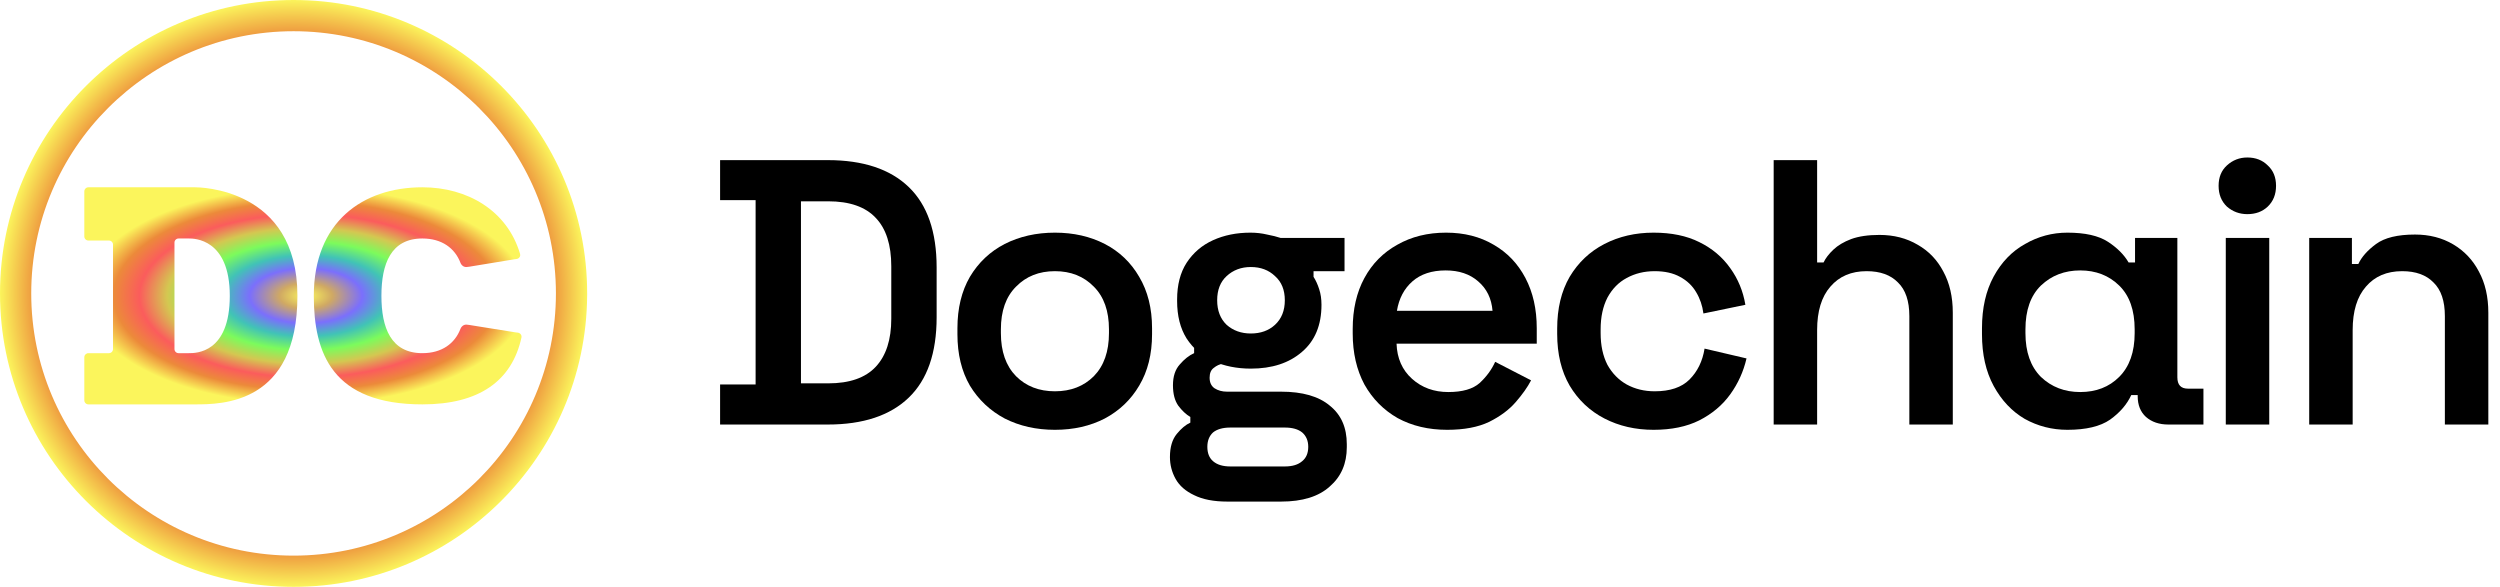
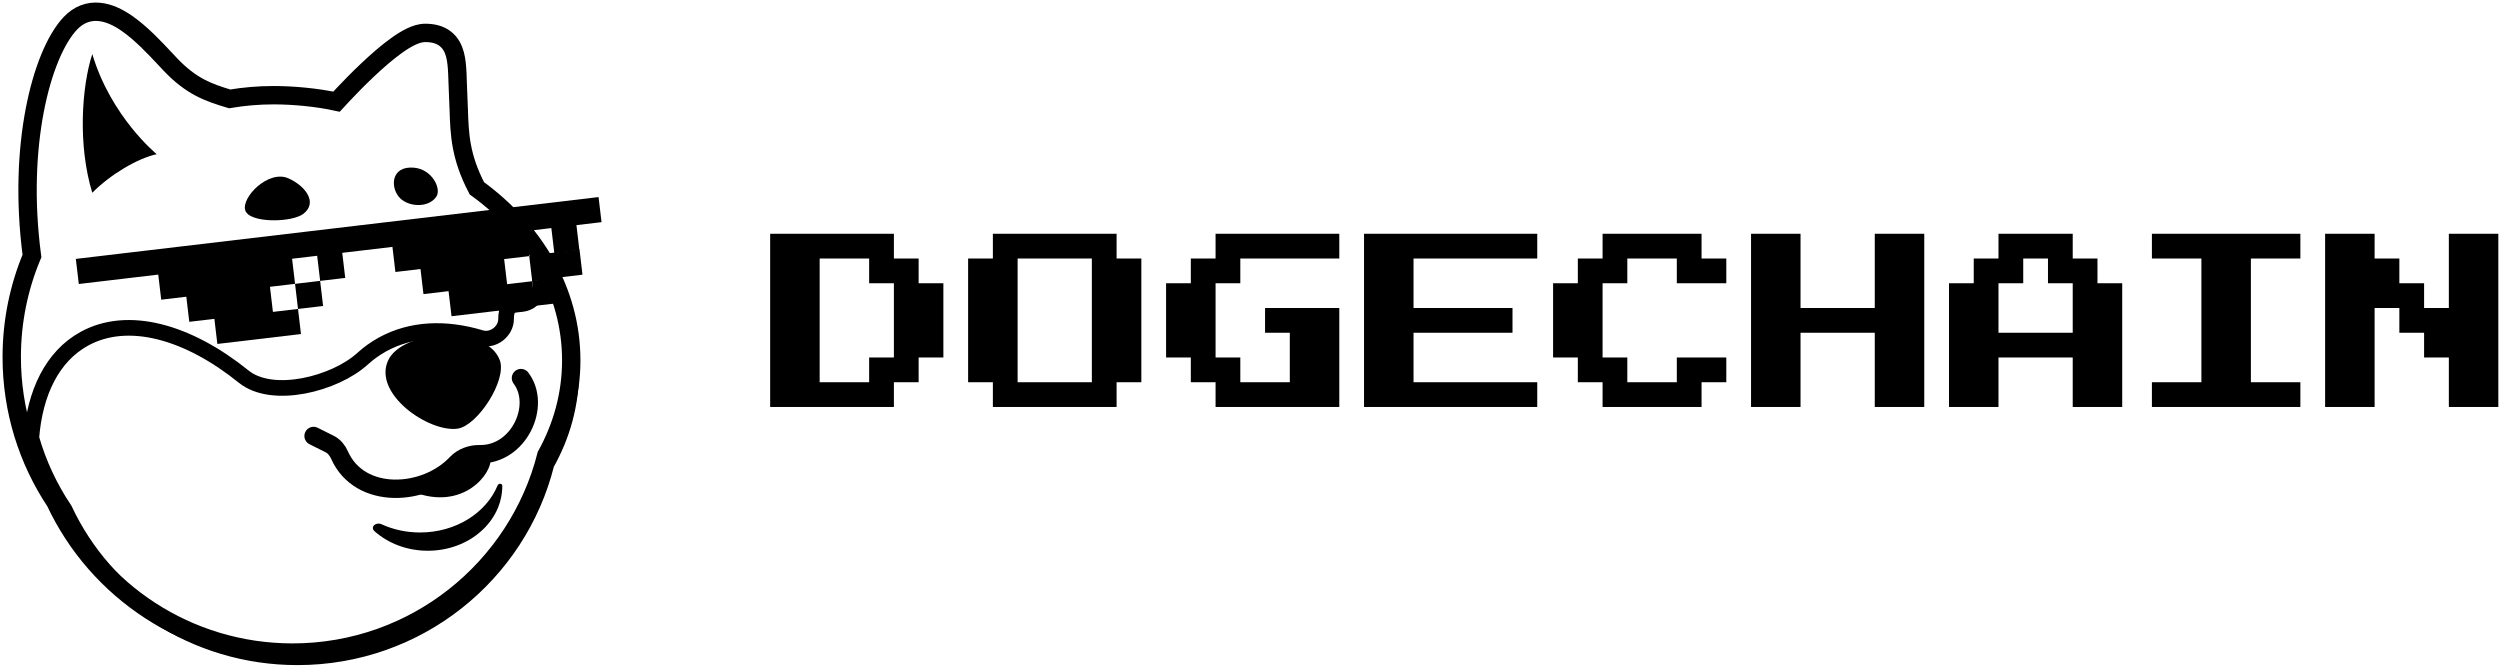
- <svg xmlns="http://www.w3.org/2000/svg" width="213" height="50" viewBox="0 0 213 50" fill="none">
-   <path d="M61.352 36.17V32.759H64.378V17.054H61.352V13.643H70.528C73.533 13.643 75.83 14.405 77.418 15.928C79.007 17.451 79.801 19.736 79.801 22.783V27.03C79.801 30.077 79.007 32.362 77.418 33.885C75.83 35.408 73.533 36.17 70.528 36.17H61.352ZM68.242 32.662H70.56C72.385 32.662 73.737 32.19 74.617 31.246C75.497 30.302 75.937 28.94 75.937 27.159V22.686C75.937 20.863 75.497 19.489 74.617 18.567C73.737 17.623 72.385 17.151 70.56 17.151H68.242V32.662Z" fill="black" />
-   <path d="M89.88 36.62C88.291 36.62 86.864 36.299 85.598 35.655C84.353 34.99 83.365 34.057 82.635 32.855C81.927 31.632 81.573 30.174 81.573 28.479V27.964C81.573 26.269 81.927 24.81 82.635 23.587C83.365 22.364 84.353 21.431 85.598 20.787C86.864 20.144 88.291 19.822 89.88 19.822C91.468 19.822 92.885 20.144 94.13 20.787C95.375 21.431 96.352 22.364 97.06 23.587C97.79 24.81 98.155 26.269 98.155 27.964V28.479C98.155 30.174 97.79 31.632 97.06 32.855C96.352 34.057 95.375 34.99 94.13 35.655C92.885 36.299 91.468 36.62 89.88 36.62ZM89.88 33.338C91.232 33.338 92.338 32.909 93.196 32.051C94.055 31.171 94.484 29.948 94.484 28.382V28.06C94.484 26.494 94.055 25.282 93.196 24.424C92.338 23.544 91.232 23.104 89.88 23.104C88.528 23.104 87.422 23.544 86.564 24.424C85.705 25.282 85.276 26.494 85.276 28.06V28.382C85.276 29.948 85.705 31.171 86.564 32.051C87.422 32.909 88.528 33.338 89.88 33.338Z" fill="black" />
-   <path d="M104.573 42.735C103.414 42.735 102.469 42.552 101.739 42.188C101.009 41.844 100.484 41.383 100.162 40.804C99.84 40.225 99.679 39.602 99.679 38.937C99.679 38.101 99.872 37.446 100.258 36.974C100.645 36.502 101.031 36.181 101.417 36.009V35.526C101.052 35.312 100.709 34.99 100.387 34.561C100.086 34.132 99.936 33.553 99.936 32.823C99.936 32.072 100.129 31.482 100.516 31.053C100.902 30.602 101.31 30.281 101.739 30.088V29.541L104.186 30.989C103.907 31.032 103.65 31.15 103.414 31.343C103.177 31.514 103.059 31.793 103.059 32.179C103.059 32.587 103.199 32.887 103.478 33.081C103.778 33.274 104.133 33.37 104.54 33.37H109.145C110.969 33.37 112.354 33.767 113.298 34.561C114.264 35.333 114.747 36.427 114.747 37.843V38.101C114.747 39.495 114.264 40.611 113.298 41.447C112.354 42.306 110.969 42.735 109.145 42.735H104.573ZM104.83 39.742H109.467C110.111 39.742 110.604 39.592 110.948 39.291C111.291 39.013 111.463 38.605 111.463 38.069C111.463 37.554 111.291 37.146 110.948 36.846C110.604 36.567 110.111 36.427 109.467 36.427H104.83C104.186 36.427 103.693 36.567 103.349 36.846C103.027 37.146 102.866 37.554 102.866 38.069C102.866 38.605 103.027 39.013 103.349 39.291C103.693 39.592 104.186 39.742 104.83 39.742ZM106.569 28.414C107.406 28.414 108.093 28.168 108.63 27.674C109.188 27.159 109.467 26.462 109.467 25.582C109.467 24.703 109.188 24.016 108.63 23.523C108.093 23.008 107.406 22.75 106.569 22.75C105.753 22.75 105.066 23.008 104.508 23.523C103.972 24.016 103.703 24.703 103.703 25.582C103.703 26.462 103.972 27.159 104.508 27.674C105.066 28.168 105.753 28.414 106.569 28.414ZM106.569 31.407C105.388 31.407 104.315 31.192 103.349 30.763C102.405 30.334 101.653 29.691 101.095 28.833C100.559 27.974 100.29 26.913 100.29 25.647V25.518C100.29 24.274 100.559 23.233 101.095 22.396C101.653 21.538 102.405 20.895 103.349 20.466C104.294 20.037 105.356 19.822 106.537 19.822C107.03 19.822 107.503 19.876 107.953 19.983C108.404 20.069 108.791 20.165 109.113 20.273H114.554V23.104H111.914V23.587C112.107 23.887 112.268 24.241 112.397 24.649C112.525 25.035 112.59 25.475 112.59 25.968C112.59 27.706 112.032 29.047 110.916 29.991C109.821 30.935 108.372 31.407 106.569 31.407Z" fill="black" />
-   <path d="M123.3 36.62C121.712 36.62 120.306 36.288 119.082 35.623C117.88 34.936 116.936 33.981 116.249 32.759C115.584 31.514 115.251 30.066 115.251 28.414V28.028C115.251 26.355 115.584 24.907 116.249 23.684C116.914 22.461 117.848 21.517 119.05 20.852C120.252 20.165 121.637 19.822 123.204 19.822C124.749 19.822 126.102 20.165 127.261 20.852C128.42 21.517 129.321 22.461 129.965 23.684C130.609 24.907 130.931 26.333 130.931 27.964V29.283H118.986C119.029 30.527 119.469 31.525 120.306 32.276C121.143 33.027 122.173 33.402 123.397 33.402C124.599 33.402 125.49 33.145 126.069 32.63C126.649 32.094 127.089 31.493 127.389 30.828L130.448 32.405C130.148 32.984 129.708 33.606 129.128 34.271C128.57 34.915 127.819 35.473 126.874 35.945C125.93 36.395 124.739 36.62 123.3 36.62ZM119.018 26.483H127.164C127.078 25.432 126.67 24.596 125.941 23.973C125.232 23.351 124.309 23.04 123.172 23.04C121.991 23.04 121.047 23.351 120.338 23.973C119.63 24.596 119.19 25.432 119.018 26.483Z" fill="black" />
-   <path d="M140.882 36.62C139.337 36.62 137.941 36.299 136.696 35.655C135.451 35.011 134.464 34.078 133.734 32.855C133.026 31.632 132.672 30.163 132.672 28.446V27.996C132.672 26.28 133.026 24.81 133.734 23.587C134.464 22.364 135.451 21.431 136.696 20.787C137.941 20.144 139.337 19.822 140.882 19.822C142.406 19.822 143.705 20.09 144.778 20.627C145.873 21.163 146.753 21.903 147.418 22.847C148.084 23.77 148.513 24.81 148.706 25.968L145.132 26.709C145.046 26.044 144.842 25.443 144.52 24.907C144.198 24.349 143.737 23.909 143.136 23.587C142.556 23.265 141.837 23.104 140.979 23.104C140.099 23.104 139.304 23.297 138.596 23.684C137.909 24.048 137.362 24.606 136.954 25.357C136.568 26.108 136.374 27.009 136.374 28.06V28.382C136.374 29.433 136.568 30.334 136.954 31.085C137.362 31.815 137.909 32.373 138.596 32.759C139.304 33.145 140.099 33.338 140.979 33.338C142.288 33.338 143.275 33.005 143.941 32.34C144.628 31.654 145.057 30.774 145.229 29.701L148.803 30.538C148.545 31.654 148.084 32.673 147.418 33.595C146.753 34.518 145.873 35.258 144.778 35.816C143.705 36.352 142.406 36.62 140.882 36.62Z" fill="black" />
-   <path d="M151.117 36.17V13.643H154.819V22.364H155.367C155.538 22 155.817 21.635 156.204 21.27C156.59 20.905 157.095 20.605 157.717 20.369C158.361 20.133 159.166 20.015 160.132 20.015C161.355 20.015 162.439 20.294 163.384 20.852C164.328 21.388 165.058 22.15 165.573 23.137C166.11 24.123 166.378 25.293 166.378 26.644V36.17H162.676V26.934C162.676 25.647 162.354 24.692 161.71 24.07C161.087 23.426 160.196 23.104 159.037 23.104C157.728 23.104 156.698 23.544 155.946 24.424C155.195 25.282 154.819 26.516 154.819 28.125V36.17H151.117Z" fill="black" />
-   <path d="M176.142 36.62C174.832 36.62 173.62 36.309 172.503 35.687C171.409 35.044 170.529 34.11 169.863 32.887C169.198 31.665 168.865 30.195 168.865 28.479V27.964C168.865 26.247 169.198 24.778 169.863 23.555C170.529 22.332 171.419 21.41 172.536 20.787C173.652 20.144 174.854 19.822 176.142 19.822C177.644 19.822 178.793 20.079 179.587 20.594C180.381 21.109 180.971 21.699 181.358 22.364H181.905V20.273H185.511V32.147C185.511 32.791 185.812 33.113 186.413 33.113H187.733V36.17H184.739C183.966 36.17 183.333 35.955 182.839 35.526C182.367 35.097 182.131 34.507 182.131 33.756V33.66H181.583C181.218 34.453 180.617 35.151 179.78 35.752C178.943 36.331 177.73 36.62 176.142 36.62ZM177.236 33.402C178.589 33.402 179.694 32.973 180.553 32.115C181.433 31.235 181.873 29.991 181.873 28.382V28.06C181.873 26.43 181.433 25.185 180.553 24.327C179.673 23.469 178.567 23.04 177.236 23.04C175.906 23.04 174.789 23.469 173.888 24.327C173.008 25.185 172.568 26.43 172.568 28.06V28.382C172.568 29.991 173.008 31.235 173.888 32.115C174.789 32.973 175.906 33.402 177.236 33.402Z" fill="black" />
-   <path d="M189.637 36.17V20.273H193.34V36.17H189.637ZM191.472 18.245C190.807 18.245 190.227 18.031 189.733 17.602C189.261 17.151 189.025 16.561 189.025 15.832C189.025 15.102 189.261 14.523 189.733 14.094C190.227 13.643 190.807 13.418 191.472 13.418C192.18 13.418 192.76 13.643 193.211 14.094C193.683 14.523 193.919 15.102 193.919 15.832C193.919 16.561 193.683 17.151 193.211 17.602C192.76 18.031 192.18 18.245 191.472 18.245Z" fill="black" />
-   <path d="M196.744 36.17V20.273H200.383V22.493H200.93C201.209 21.892 201.713 21.324 202.443 20.787C203.173 20.251 204.278 19.983 205.76 19.983C206.983 19.983 208.067 20.262 209.012 20.82C209.956 21.377 210.686 22.15 211.201 23.137C211.738 24.123 212.006 25.293 212.006 26.644V36.17H208.303V26.934C208.303 25.647 207.981 24.692 207.337 24.07C206.715 23.426 205.824 23.104 204.665 23.104C203.355 23.104 202.325 23.544 201.574 24.424C200.823 25.282 200.447 26.516 200.447 28.125V36.17H196.744Z" fill="black" />
-   <path fill-rule="evenodd" clip-rule="evenodd" d="M16.611 15.957C15.238 15.957 9.07 15.957 7.532 15.957C7.339 15.957 7.184 16.113 7.184 16.306V20.145C7.184 20.337 7.34 20.494 7.533 20.494H9.279C9.471 20.494 9.628 20.65 9.628 20.843V29.741C9.628 29.934 9.471 30.09 9.279 30.09H7.533C7.34 30.09 7.184 30.247 7.184 30.439V34.103C7.184 34.296 7.34 34.453 7.533 34.453H16.611C18.88 34.453 25.34 34.453 25.34 25.205C25.34 15.957 16.873 15.957 16.611 15.957ZM16.087 20.319H15.214C15.021 20.319 14.865 20.475 14.865 20.668V29.741C14.865 29.934 15.021 30.09 15.214 30.09H16.087C16.698 30.09 19.578 30.09 19.578 25.205C19.578 20.319 16.523 20.319 16.087 20.319Z" fill="url(#paint0_angular_341_2224)" />
-   <path d="M43.936 28.32C44.041 28.337 44.152 28.334 44.247 28.381C44.381 28.448 44.464 28.597 44.429 28.755C43.614 32.467 40.81 34.453 35.989 34.453C28.307 34.453 26.736 30.09 26.736 25.205C26.736 18.923 30.879 15.957 35.989 15.957C39.818 15.957 43.219 17.933 44.311 21.634C44.359 21.796 44.278 21.956 44.14 22.026C44.043 22.076 43.928 22.073 43.821 22.091L39.99 22.722C39.829 22.749 39.657 22.779 39.511 22.705C39.385 22.642 39.284 22.529 39.231 22.391C38.752 21.138 37.64 20.319 35.989 20.319C33.289 20.319 32.497 22.506 32.497 25.205C32.497 27.903 33.289 30.09 35.989 30.09C37.64 30.09 38.752 29.272 39.231 28.018C39.285 27.878 39.388 27.765 39.517 27.701C39.66 27.631 39.827 27.66 39.984 27.686L43.936 28.32Z" fill="url(#paint1_angular_341_2224)" />
-   <path fill-rule="evenodd" clip-rule="evenodd" d="M50.025 25.188C49.924 38.909 38.764 50 25.013 50C11.199 50 0 38.807 0 25C0 11.193 11.199 0 25.013 0C38.827 0 50.026 11.193 50.026 25C50.026 25.034 50.026 25.069 50.026 25.103C50.026 25.113 50.026 25.123 50.026 25.133C50.026 25.152 50.026 25.17 50.025 25.188ZM47.365 25C47.365 37.338 37.358 47.34 25.013 47.34C12.668 47.34 2.661 37.338 2.661 25C2.661 12.662 12.668 2.66 25.013 2.66C37.358 2.66 47.365 12.662 47.365 25Z" fill="url(#paint2_angular_341_2224)" />
-   <defs>
-     <radialGradient id="paint0_angular_341_2224" cx="0" cy="0" r="1" gradientUnits="userSpaceOnUse" gradientTransform="translate(26.0722 25.2048) rotate(90) scale(9.24772 18.8886)">
-       <stop stop-color="#FBF55C" />
-       <stop offset="0.118" stop-color="#D0A963" />
-       <stop offset="0.253" stop-color="#7B6FFC" />
-       <stop offset="0.373" stop-color="#41C3B6" />
-       <stop offset="0.5" stop-color="#7CFB5C" />
-       <stop offset="0.627" stop-color="#D4C751" />
-       <stop offset="0.751" stop-color="#FB5C5C" />
-       <stop offset="0.868" stop-color="#EC8A3A" />
-       <stop offset="1" stop-color="#FBF55C" />
-     </radialGradient>
-     <radialGradient id="paint1_angular_341_2224" cx="0" cy="0" r="1" gradientUnits="userSpaceOnUse" gradientTransform="translate(26.0722 25.2048) rotate(90) scale(9.24772 18.8886)">
-       <stop stop-color="#FBF55C" />
-       <stop offset="0.118" stop-color="#D0A963" />
-       <stop offset="0.253" stop-color="#7B6FFC" />
-       <stop offset="0.373" stop-color="#41C3B6" />
-       <stop offset="0.5" stop-color="#7CFB5C" />
-       <stop offset="0.627" stop-color="#D4C751" />
-       <stop offset="0.751" stop-color="#FB5C5C" />
-       <stop offset="0.868" stop-color="#EC8A3A" />
-       <stop offset="1" stop-color="#FBF55C" />
-     </radialGradient>
-     <radialGradient id="paint2_angular_341_2224" cx="0" cy="0" r="1" gradientUnits="userSpaceOnUse" gradientTransform="translate(25.0131 25) rotate(90) scale(25 25.0131)">
-       <stop stop-color="#FBF55C" />
-       <stop offset="0.118" stop-color="#D0A963" />
-       <stop offset="0.253" stop-color="#7B6FFC" />
-       <stop offset="0.373" stop-color="#41C3B6" />
-       <stop offset="0.5" stop-color="#7CFB5C" />
-       <stop offset="0.627" stop-color="#D4C751" />
-       <stop offset="0.751" stop-color="#FB5C5C" />
-       <stop offset="0.868" stop-color="#EC8A3A" />
-       <stop offset="1" stop-color="#FBF55C" />
-     </radialGradient>
-   </defs>
+ <svg xmlns="http://www.w3.org/2000/svg" width="639" height="170" viewBox="0 0 639 170" fill="none">
+   <path d="M196.855 104.023V59.75H228.479V66.075H234.803V72.399H241.128V91.374H234.803V97.698H228.479V104.023H196.855ZM209.505 97.698H222.154V91.374H228.479V72.399H222.154V66.075H209.505V97.698ZM253.778 104.023V97.698H247.453V66.075H253.778V59.75H285.401V66.075H291.726V97.698H285.401V104.023H253.778ZM260.102 97.698H279.076V66.075H260.102V97.698ZM310.7 104.023V97.698H304.375V91.374H298.051V72.399H304.375V66.075H310.7V59.75H342.324V66.075H317.025V72.399H310.7V91.374H317.025V97.698H329.674V85.049H323.349V78.724H342.324V104.023H310.7ZM348.648 104.023V59.75H392.921V66.075H361.298V78.724H386.597V85.049H361.298V97.698H392.921V104.023H348.648ZM409.619 104.023V97.698H403.294V91.374H396.969V72.399H403.294V66.075H409.619V59.75H434.917V66.075H441.242V72.399H428.593V66.075H415.943V72.399H409.619V91.374H415.943V97.698H428.593V91.374H441.242V97.698H434.917V104.023H409.619ZM447.567 104.023V59.75H460.216V78.724H479.19V59.75H491.84V104.023H479.19V85.049H460.216V104.023H447.567ZM498.165 104.023V72.399H504.489V66.075H510.814V59.75H529.788V66.075H536.113V72.399H542.438V104.023H529.788V91.374H510.814V104.023H498.165ZM510.814 85.049H529.788V72.399H523.463V66.075H517.139V72.399H510.814V85.049ZM550.027 104.023V97.698H562.677V66.075H550.027V59.75H587.975V66.075H575.326V97.698H587.975V104.023H550.027ZM594.3 104.023V59.75H606.95V66.075H613.275V72.399H619.599V78.724H625.924V59.75H638.573V104.023H625.924V91.374H619.599V85.049H613.275V78.724H606.95V104.023H594.3Z" fill="black" />
+   <path d="M87.681 24.191C87.009 24.903 86.442 25.516 86.01 25.988C81.019 24.898 74.992 24.334 69.928 24.334C66.101 24.334 62.348 24.656 58.694 25.273C53.196 23.63 48.865 22.064 43.594 16.525C43.179 16.089 42.736 15.616 42.269 15.116C39.566 12.23 36.044 8.469 32.426 5.968C30.292 4.492 27.878 3.271 25.358 3.04C22.686 2.794 20.126 3.684 17.977 5.966C14.182 9.994 10.827 17.993 8.871 28.253C6.922 38.472 6.296 51.271 8.169 65.428C4.839 73.38 3 82.109 3 91.262C3 104.932 7.101 117.652 14.14 128.249C24.815 151.021 47.948 166.801 74.772 166.801C106.047 166.801 132.307 145.35 139.652 116.362C143.729 108.984 146.011 100.769 146.011 92.107C146.011 74.478 136.58 58.79 121.886 48.128C117.648 39.994 117.461 34.289 117.256 28.066C117.218 26.907 117.179 25.731 117.114 24.517C117.047 23.279 117.014 22.197 116.982 21.147C116.959 20.374 116.936 19.619 116.9 18.83C116.823 17.12 116.689 15.429 116.3 13.955C115.903 12.45 115.183 10.957 113.781 9.883C112.388 8.815 110.64 8.408 108.683 8.408C107.409 8.408 106.124 8.859 104.988 9.407C103.811 9.975 102.577 10.754 101.348 11.634C98.889 13.396 96.257 15.707 93.871 17.967C91.474 20.236 89.276 22.499 87.681 24.191Z" stroke="black" stroke-width="4.695" />
+   <path fill-rule="evenodd" clip-rule="evenodd" d="M8 111.957C9.884 118.547 12.784 124.711 16.521 130.271C26.953 152.554 49.674 168 76.024 168C106.781 168 132.595 146.953 139.689 118.555C143.742 111.362 146 103.365 146 94.939C146 86.502 145.835 80.316 141.773 73.117C139.256 72.275 136.884 76.21 135.171 77.157C132.527 78.619 129.367 76.422 129.356 81.52C129.349 84.748 126.003 87.295 122.896 86.361C113.851 83.643 105.08 84.002 97.738 88.06C95.889 89.083 94.195 90.304 92.657 91.704C85.625 98.104 69.691 102.237 62.289 96.263C47.983 84.715 32.641 80.456 21.499 86.615C13.4 91.092 8.896 100.313 8 111.957Z" stroke="black" stroke-width="4" />
+   <path d="M23.586 49.272C19.891 37.173 20.836 22.361 23.586 13.812C28.4 29.925 40.06 39.408 40.06 39.408C35.197 40.464 28.25 44.552 23.586 49.272Z" fill="black" />
+   <path d="M99.231 92.069C102.886 84.271 124.367 82.878 127.753 92.069C129.637 97.182 122.047 108.81 116.99 109.559C109.725 110.636 95.195 100.68 99.231 92.069Z" fill="black" />
+   <path d="M77.559 54.641C74.64 56.908 63.783 57.1 62.695 53.782C61.607 50.463 68.61 43.322 73.71 45.58C77.963 47.463 81.332 51.711 77.559 54.641Z" fill="black" />
+   <path d="M111.532 50.256C109.508 53.291 104.066 52.954 101.902 50.256C99.739 47.558 100.073 42.433 105.716 42.85C110.421 43.198 112.893 48.216 111.532 50.256Z" fill="black" />
+   <path d="M95.746 135.795C94.533 134.717 96.052 133.331 97.528 134.004C100.464 135.344 103.814 136.102 107.37 136.102C116.511 136.102 124.289 131.09 127.18 124.091C127.442 123.458 128.385 123.521 128.385 124.207C128.385 133.355 119.862 140.771 109.348 140.771C104.019 140.771 99.201 138.865 95.746 135.795Z" fill="black" />
+   <path fill-rule="evenodd" clip-rule="evenodd" d="M19.383 66.176L152.993 50.371L153.751 56.784L147.338 57.543L148.096 63.956L141.683 64.715L142.442 71.129L136.027 71.887L136.029 71.888L136.788 78.301L115.41 80.829L114.651 74.416L114.653 74.416L108.237 75.175L107.479 68.761L101.066 69.52L100.307 63.106L87.481 64.624L88.239 71.037L81.826 71.796L82.584 78.209L76.172 78.968L76.93 85.381L55.553 87.91L54.795 81.496L48.38 82.255L47.622 75.841L41.208 76.6L40.45 70.187L20.141 72.589L19.383 66.176ZM74.657 66.138L81.07 65.379L81.829 71.792L75.416 72.551L74.657 66.138ZM75.414 72.549L69.001 73.308L69.759 79.721L76.173 78.962L75.414 72.549ZM134.512 59.056L140.926 58.297L141.684 64.71L135.274 65.469L136.032 71.88L129.619 72.639L128.86 66.225L135.271 65.467L134.512 59.056Z" fill="black" />
+   <path d="M133.158 96.637C138.458 103.624 132.652 116.28 122.588 116.094C120.394 116.053 118.154 116.871 116.65 118.468C108.704 126.91 91.958 127.969 86.773 116.296C86.249 115.117 85.415 114.07 84.262 113.493L80.148 111.437" stroke="black" stroke-width="4.695" stroke-linecap="round" />
+   <path d="M105.441 125.645C118.393 130.847 126.02 120.838 125.353 117.088L116.361 118.115L105.441 125.645Z" fill="black" />
+   <path d="M136.001 71.759L142.414 71L143.173 77.413L136.759 78.172L136.001 71.759Z" fill="black" />
+   <path d="M140.002 64.758L148.125 63.797L148.884 70.21L140.761 71.171L140.002 64.758Z" fill="black" />
</svg>
